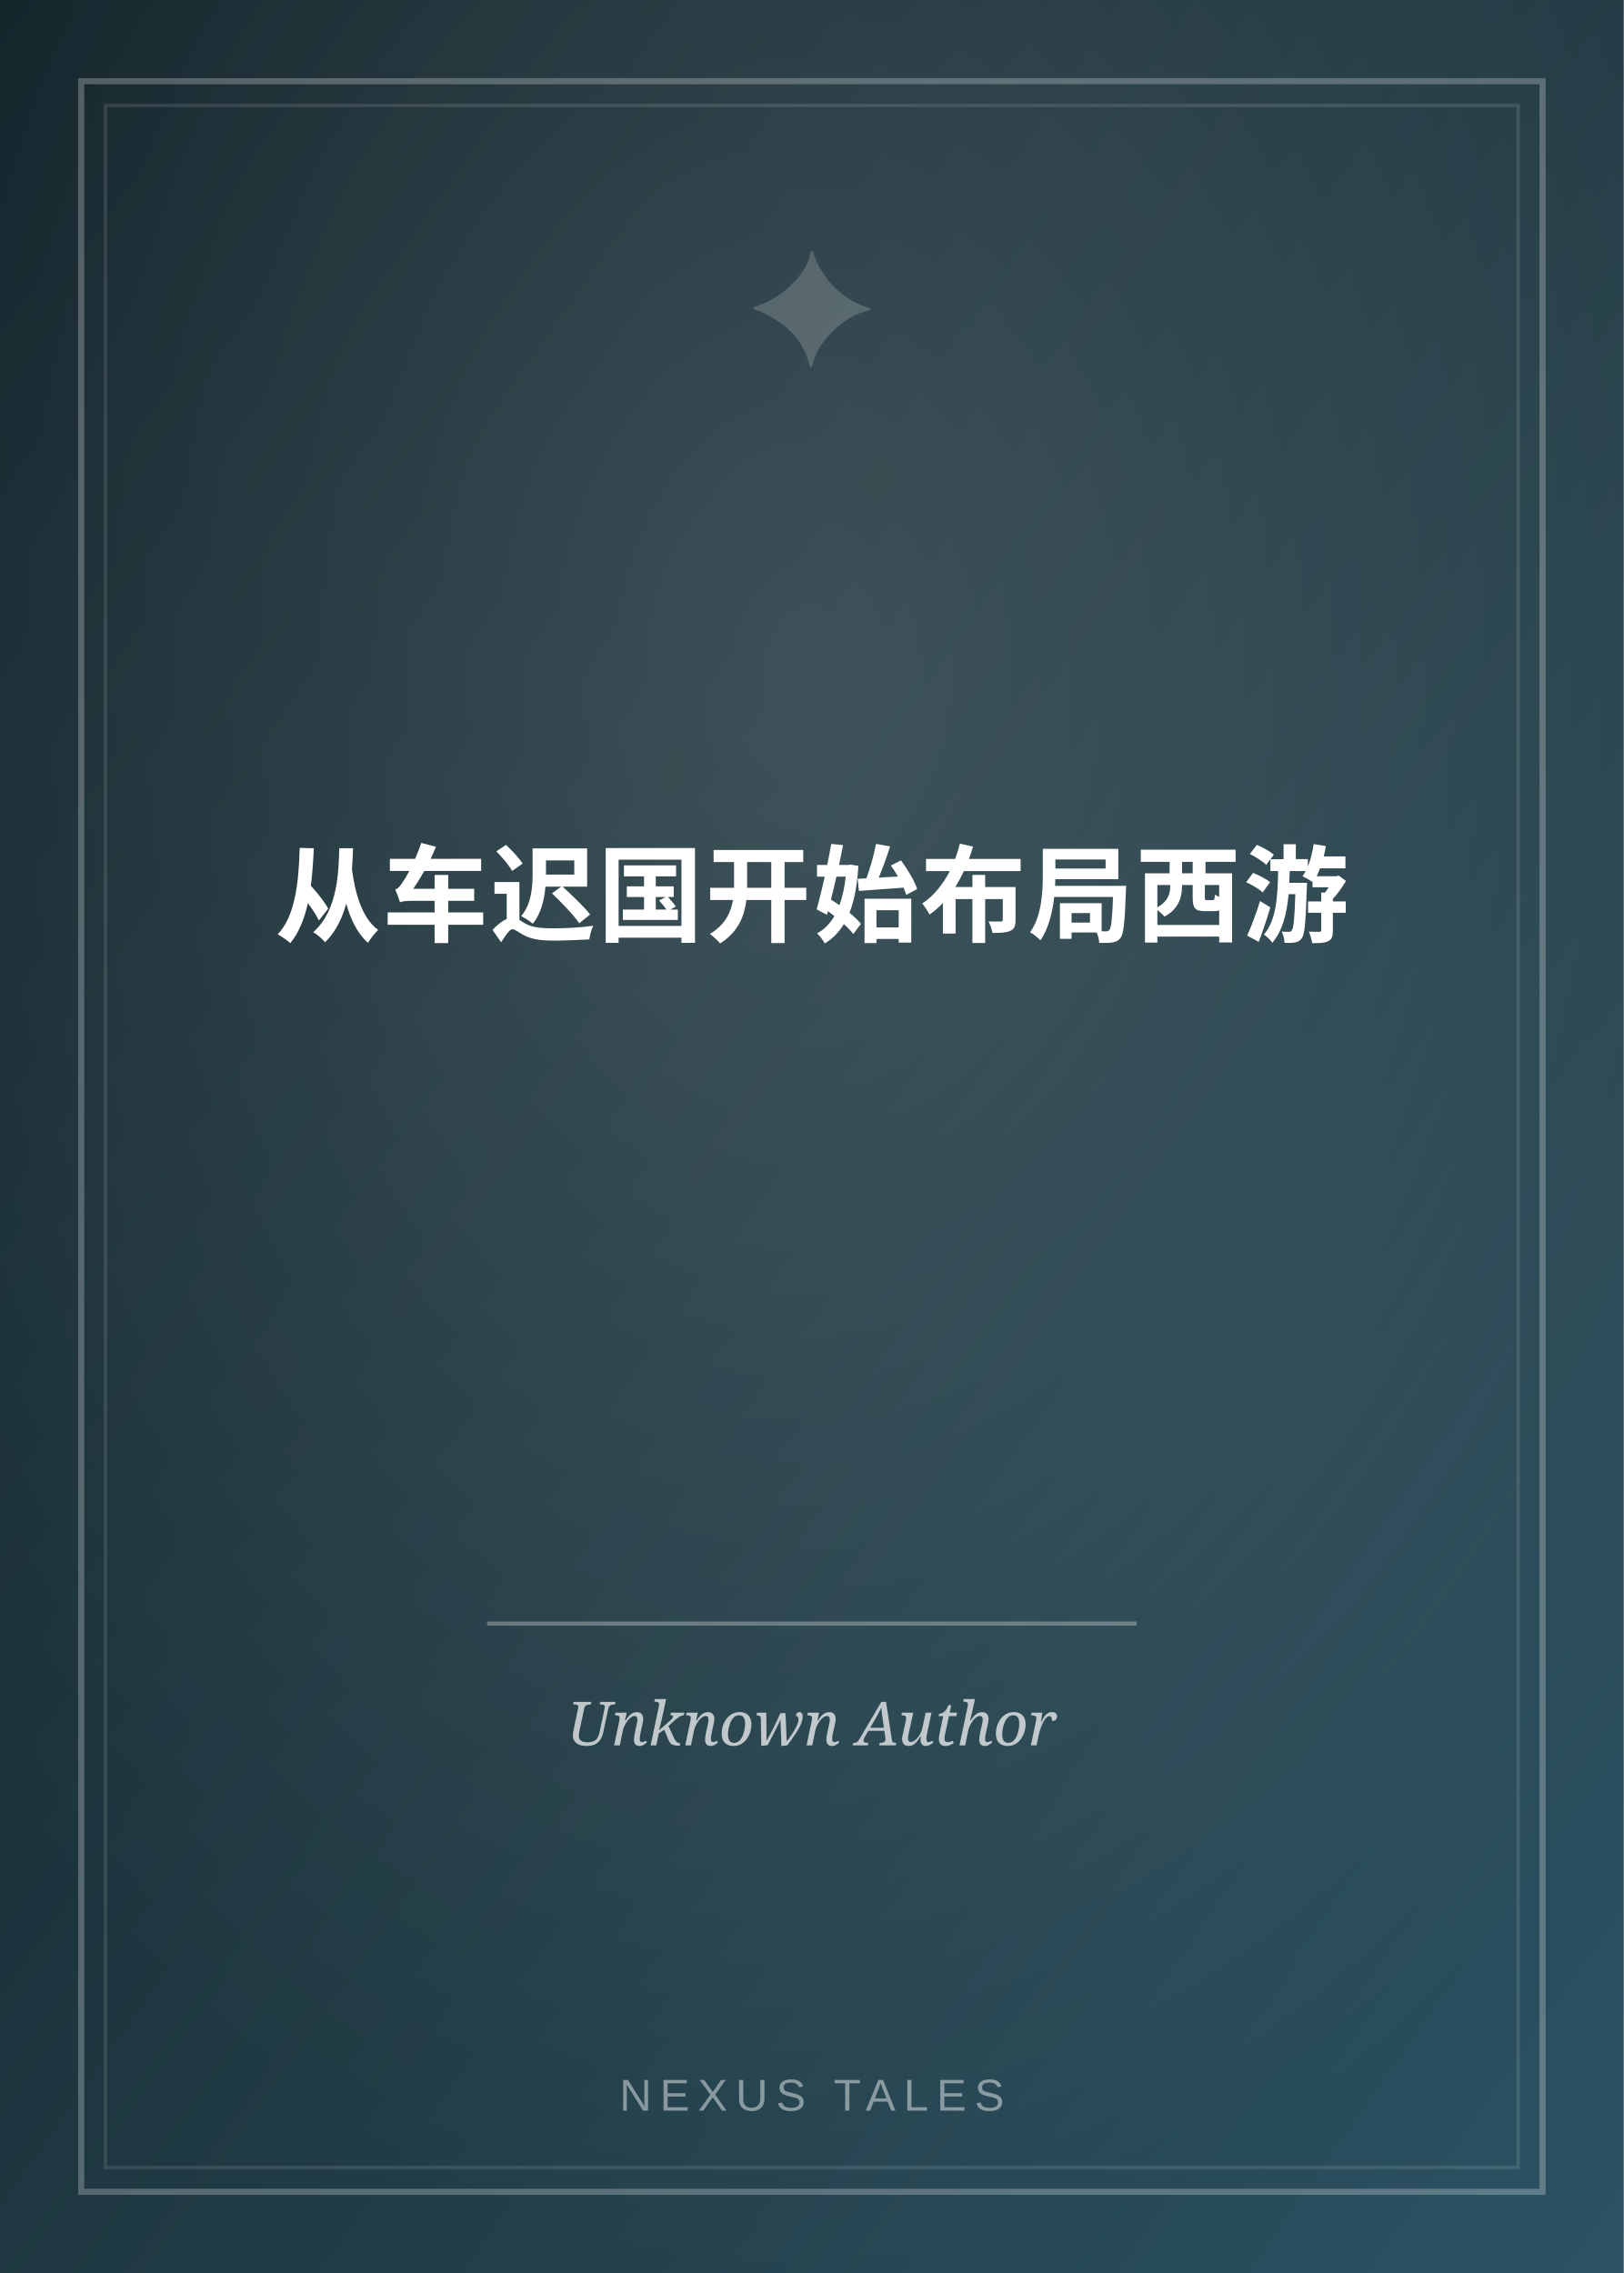
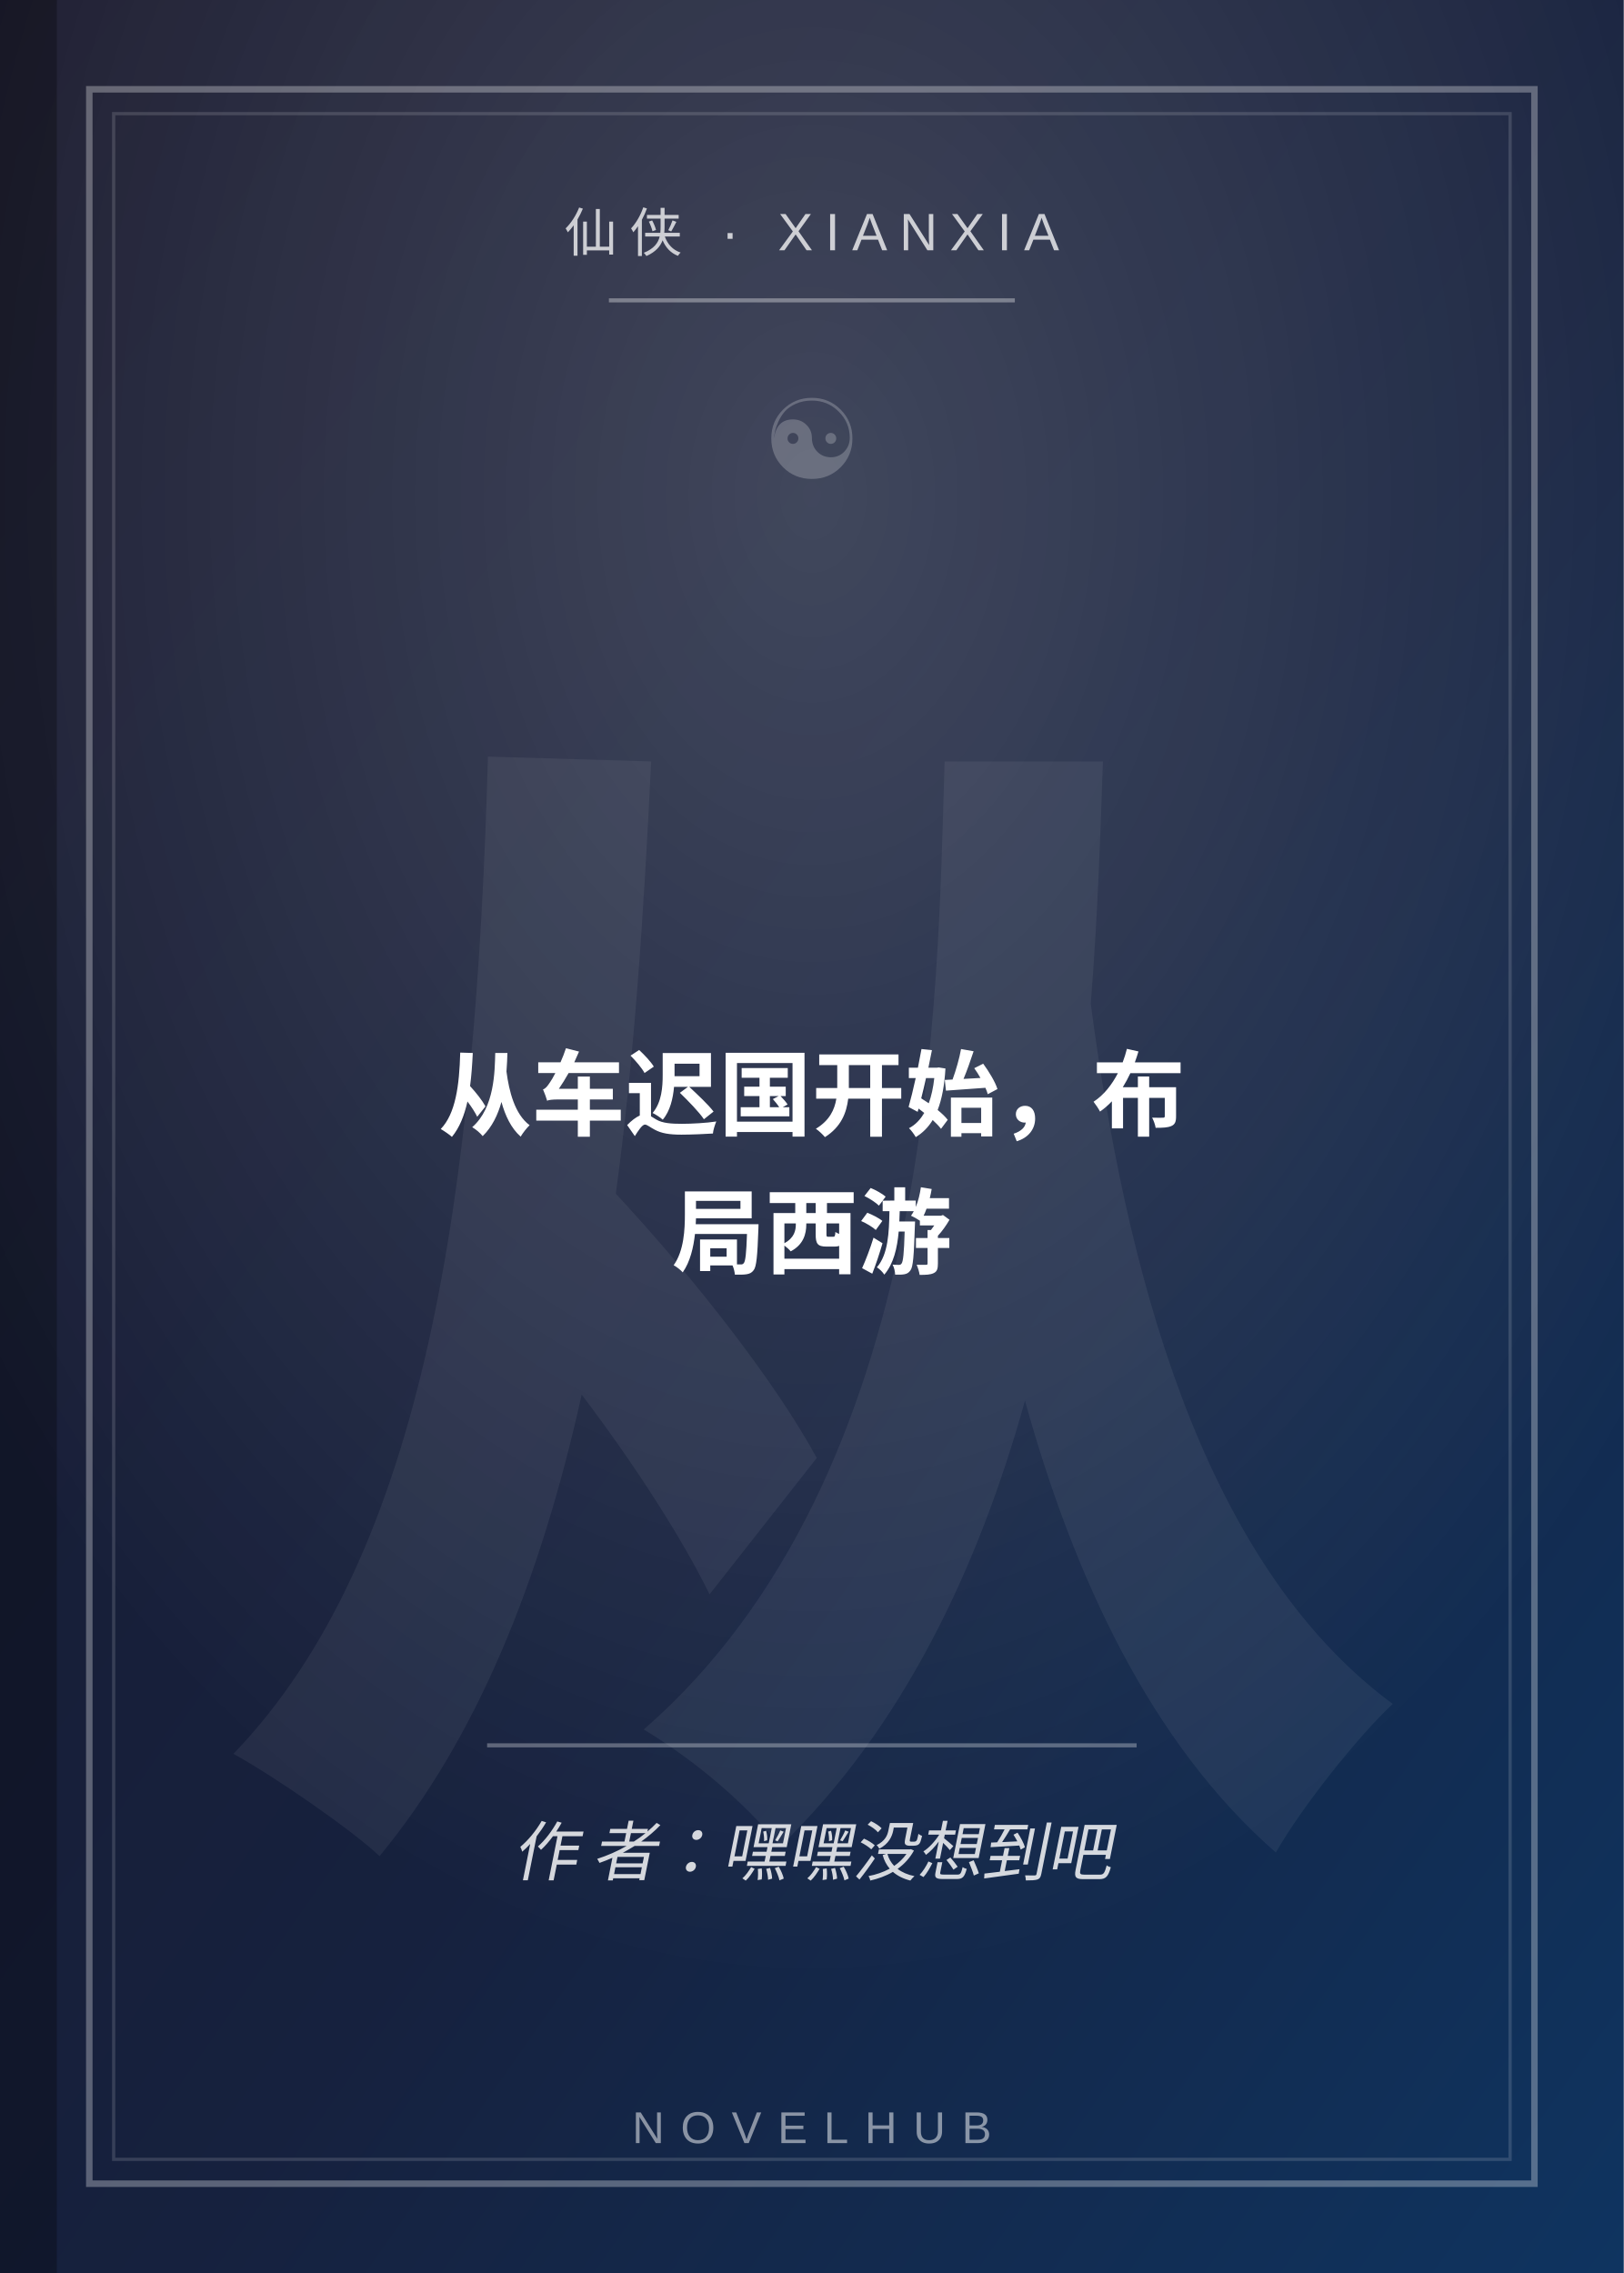
<svg xmlns="http://www.w3.org/2000/svg" width="400" height="560" viewBox="0 0 400 560">
  <defs>
    <linearGradient id="bg" x1="0%" y1="0%" x2="100%" y2="100%">
-       <stop offset="0%" style="stop-color:#0f2027" />
-       <stop offset="55%" style="stop-color:#203a43" />
-       <stop offset="100%" style="stop-color:#2c5364" />
+       <stop offset="0%" style="stop-color:#1a1a2e" />
+       <stop offset="55%" style="stop-color:#16213e" />
+       <stop offset="100%" style="stop-color:#0f3460" />
    </linearGradient>
-     <radialGradient id="glow" cx="50%" cy="30%" r="70%">
-       <stop offset="0%" style="stop-color:rgba(255,255,255,0.15)" />
+     <radialGradient id="glow" cx="50%" cy="22%" r="65%">
+       <stop offset="0%" style="stop-color:rgba(255,255,255,0.18)" />
      <stop offset="100%" style="stop-color:rgba(255,255,255,0)" />
    </radialGradient>
  </defs>
  <rect width="400" height="560" fill="url(#bg)" />
  <rect width="400" height="560" fill="url(#glow)" />
-   <rect x="20" y="20" width="360" height="520" fill="none" stroke="rgba(255,255,255,0.25)" stroke-width="1.5" />
-   <rect x="26" y="26" width="348" height="508" fill="none" stroke="rgba(255,255,255,0.12)" stroke-width="0.8" />
-   <text x="200" y="90" text-anchor="middle" font-size="40" fill="rgba(255,255,255,0.18)">✦</text>
-   <text x="200" y="230" text-anchor="middle" font-family="Georgia, serif" font-size="26" fill="#ffffff" font-weight="bold" letter-spacing="0.5">从车迟国开始布局西游</text>
-   <line x1="120" y1="400" x2="280" y2="400" stroke="rgba(255,255,255,0.3)" stroke-width="1" />
-   <text x="200" y="430" text-anchor="middle" font-family="Georgia, serif" font-size="15" fill="rgba(255,255,255,0.7)" font-style="italic">Unknown Author</text>
-   <text x="200" y="520" text-anchor="middle" font-family="Arial, sans-serif" font-size="11" fill="rgba(255,255,255,0.45)" letter-spacing="2">NEXUS TALES</text>
+   <rect x="0" y="0" width="14" height="560" fill="rgba(0,0,0,0.28)" />
+   <text x="200" y="430" text-anchor="middle" font-size="300" fill="rgba(255,255,255,0.06)" font-family="serif" font-weight="bold">从</text>
+   <rect x="22" y="22" width="356" height="516" fill="none" stroke="rgba(255,255,255,0.30)" stroke-width="1.6" />
+   <rect x="28" y="28" width="344" height="504" fill="none" stroke="rgba(255,255,255,0.14)" stroke-width="0.8" />
+   <text x="200" y="62" text-anchor="middle" font-family="Arial,sans-serif" font-size="13" fill="rgba(255,255,255,0.75)" letter-spacing="3">仙侠 · XIANXIA</text>
+   <line x1="150" y1="74" x2="250" y2="74" stroke="rgba(255,255,255,0.35)" stroke-width="1" />
+   <text x="200" y="118" text-anchor="middle" font-size="30" fill="rgba(255,255,255,0.22)">☯</text>
+   <text x="200" y="278" text-anchor="middle" font-family="'PingFang SC','Microsoft YaHei',Georgia,serif" font-size="23" fill="#ffffff" font-weight="bold" style="text-shadow:0 2px 6px rgba(0,0,0,0.45)">从车迟国开始，布</text>
+   <text x="200" y="312" text-anchor="middle" font-family="'PingFang SC','Microsoft YaHei',Georgia,serif" font-size="23" fill="#ffffff" font-weight="bold" style="text-shadow:0 2px 6px rgba(0,0,0,0.45)">局西游</text>
+   <line x1="120" y1="430" x2="280" y2="430" stroke="rgba(255,255,255,0.30)" stroke-width="1" />
+   <text x="200" y="462" text-anchor="middle" font-family="'PingFang SC','Microsoft YaHei',Georgia,serif" font-size="16" fill="rgba(255,255,255,0.82)" font-style="italic">作 者：嘿嘿没想到吧</text>
+   <text x="200" y="528" text-anchor="middle" font-family="Arial,sans-serif" font-size="11" fill="rgba(255,255,255,0.5)" letter-spacing="4">NOVELHUB</text>
</svg>
